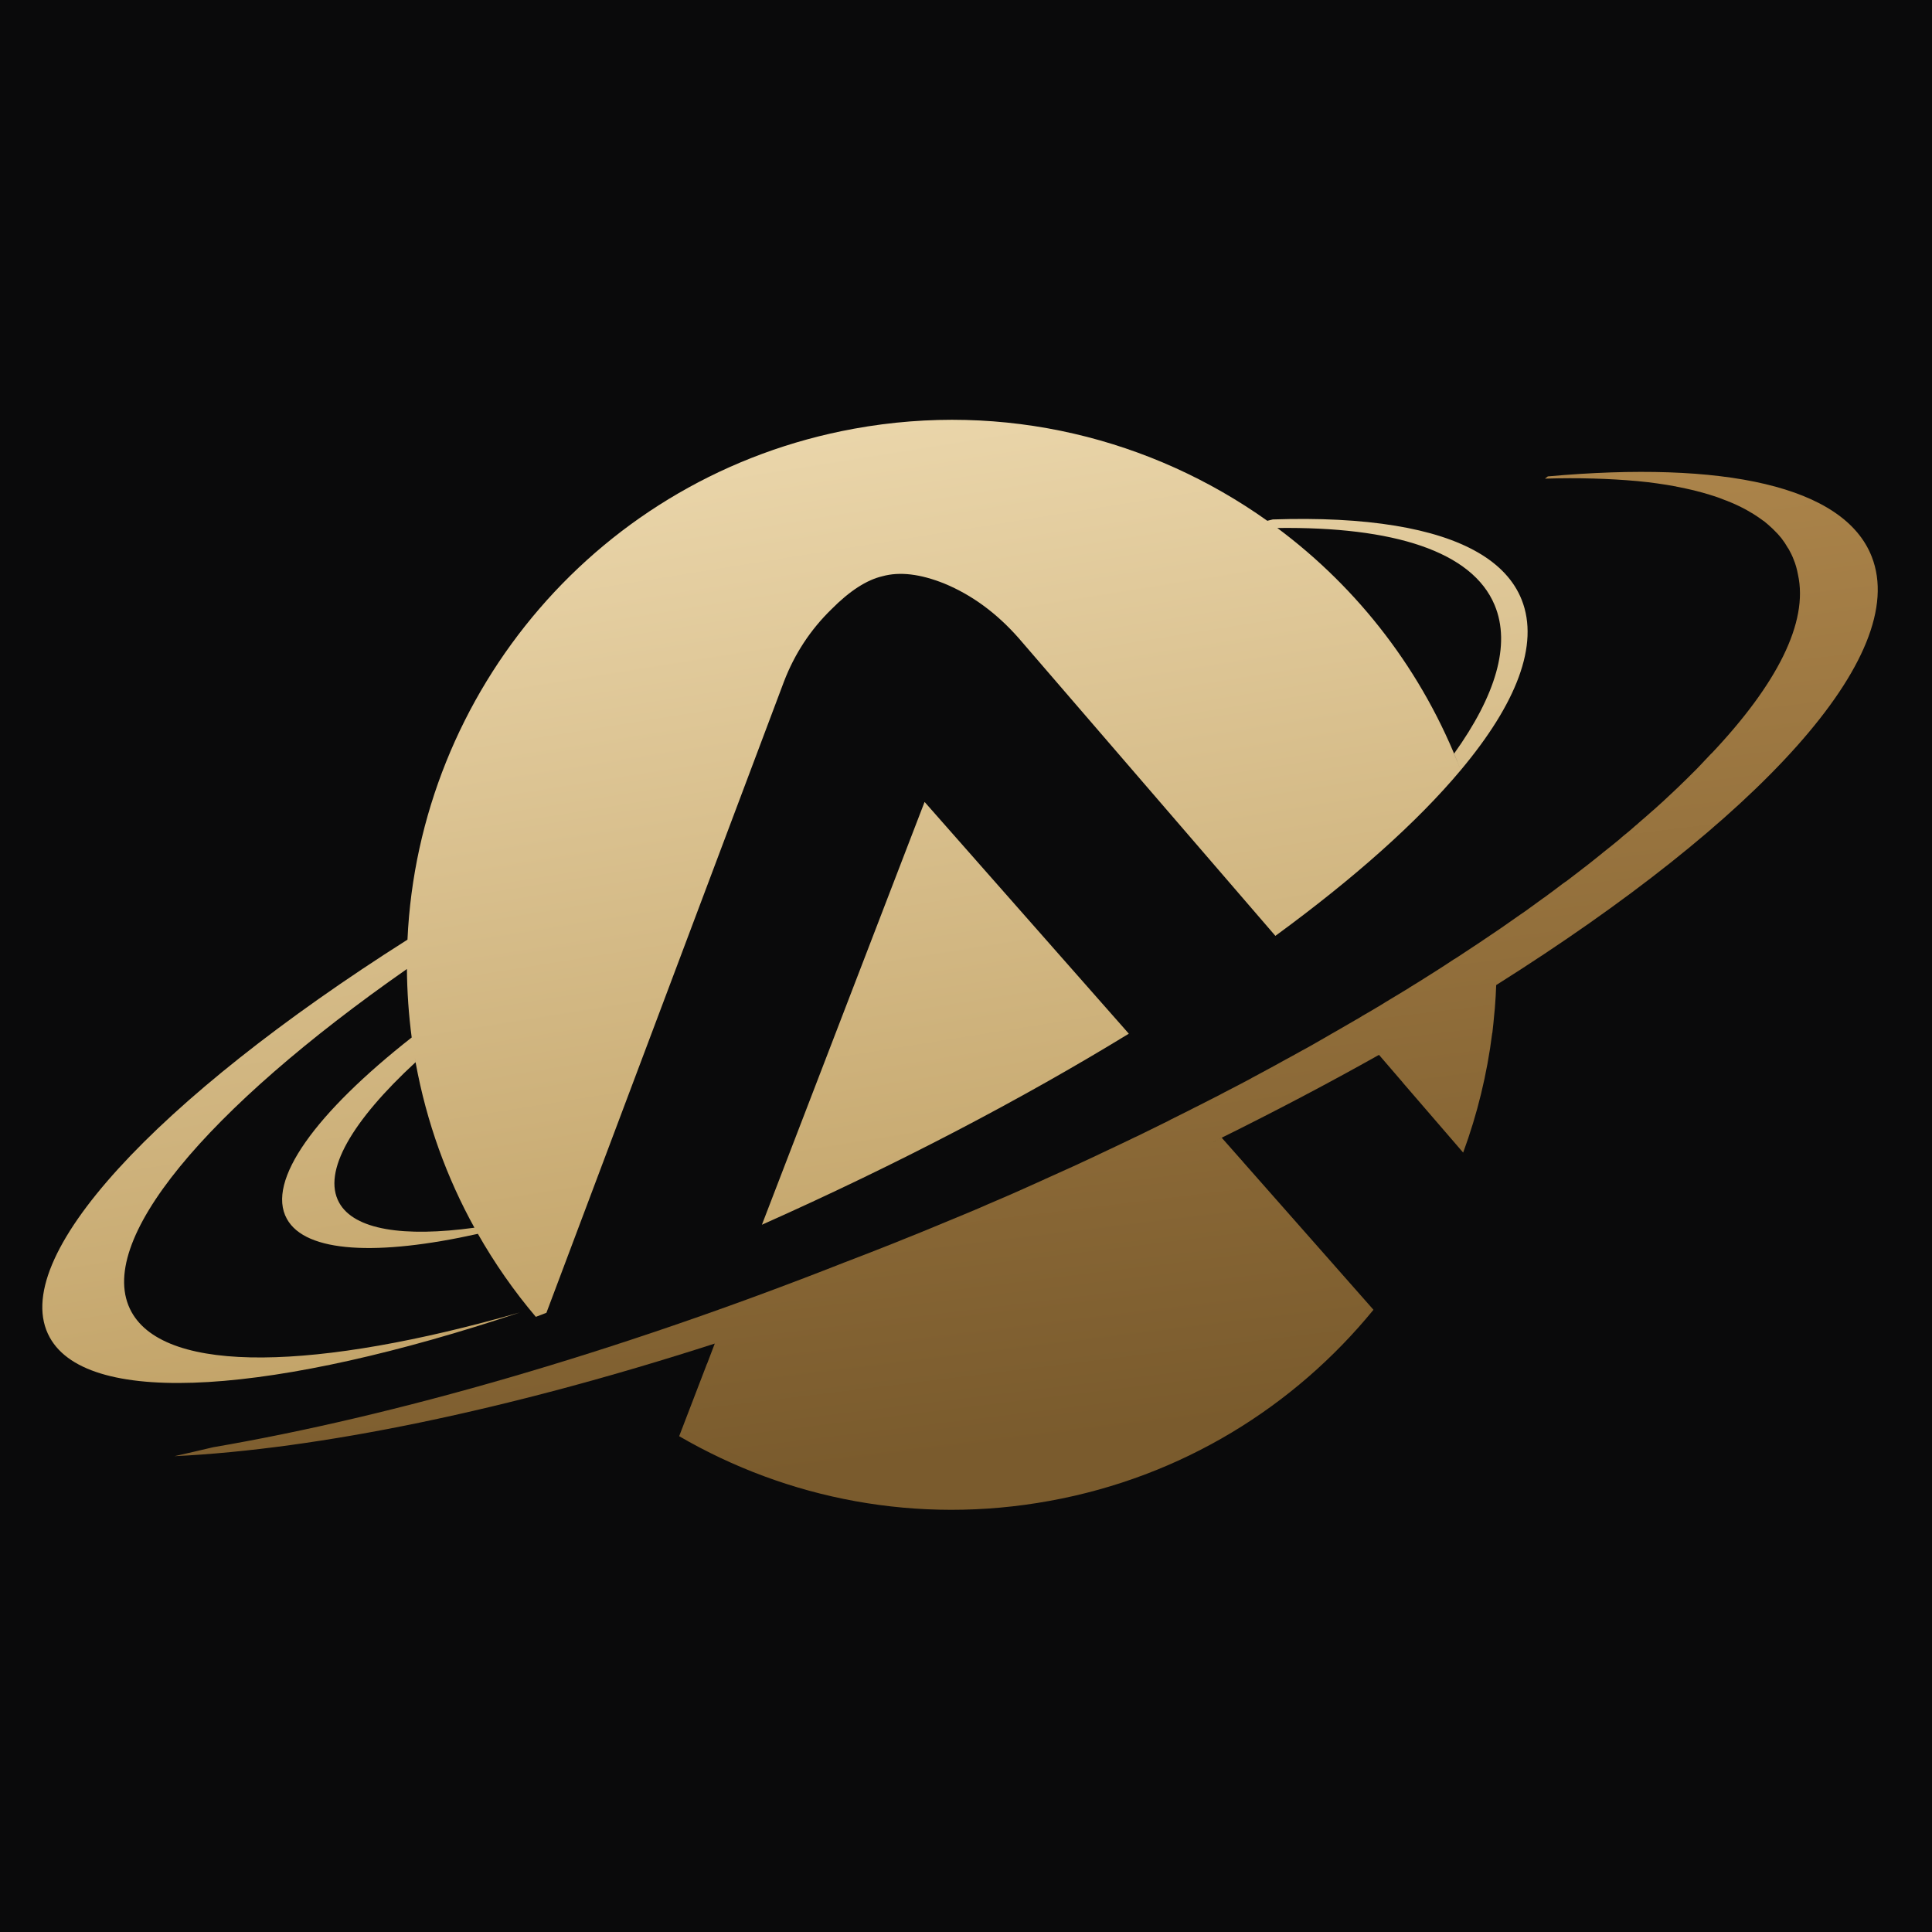
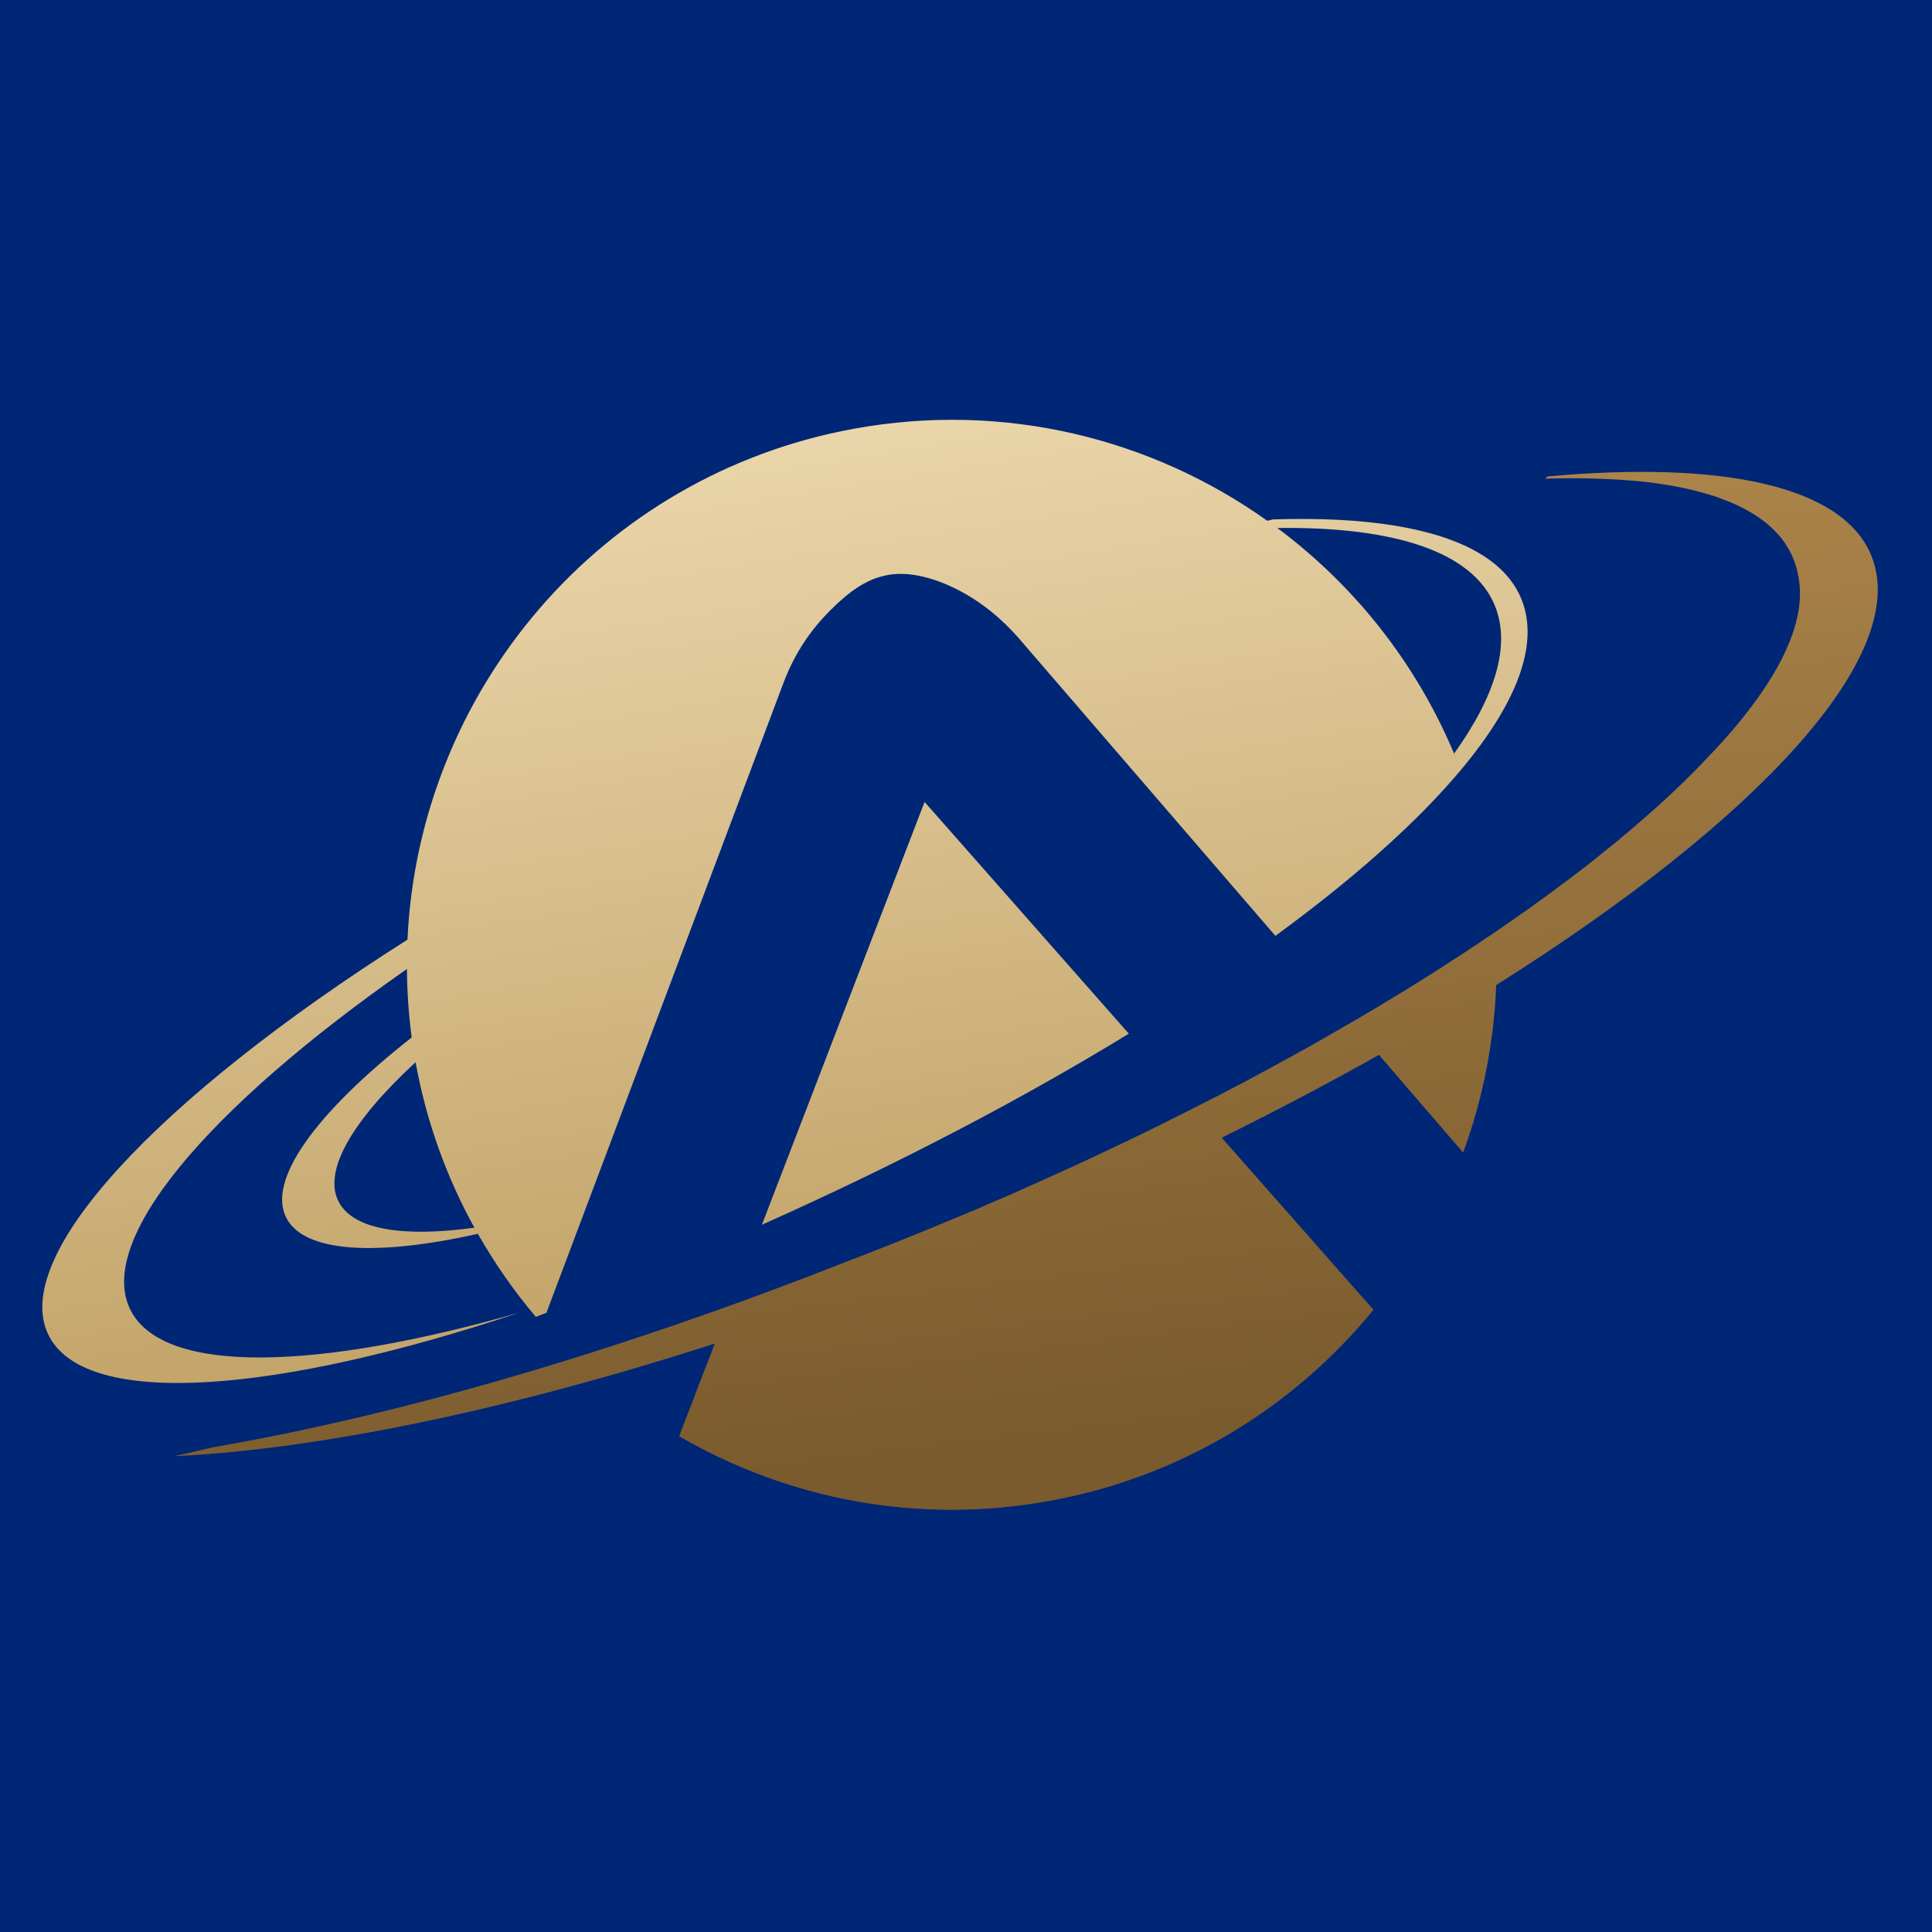
<svg xmlns="http://www.w3.org/2000/svg" viewBox="0 0 64 64">
  <defs>
    <linearGradient id="fv-hi" x1="0" y1="0" x2="0.25" y2="1">
      <stop offset="0" stop-color="#F0DDB4" />
      <stop offset="1" stop-color="#C2A368" />
    </linearGradient>
    <linearGradient id="fv-lo" x1="0" y1="0" x2="0.2" y2="1">
      <stop offset="0" stop-color="#B58C50" />
      <stop offset="1" stop-color="#7A5B2D" />
    </linearGradient>
  </defs>
-   <rect width="64" height="64" fill="#0a0a0b" />
+   <rect width="64" height="64" fill="#002676" />
  <g transform="translate(-14.585 1.831) scale(0.1694)">
    <path d="M178.87 229.27 C178.89 229.30 178.91 229.33 178.92 229.36 C173.48 219.53 169.51 208.67 167.38 197.00 C167.32 196.68 167.29 196.36 167.23 196.04 C167.28 196.33 167.31 196.62 167.37 196.90 C154.99 208.33 149.06 218.30 152.42 224.37 C155.37 229.70 165.05 231.16 178.87 229.27 M383.67 106.49 L383.67 106.49 C387.15 115.29 382.63 126.81 371.74 139.80 C371.33 138.71 370.88 137.65 370.43 136.58 C378.56 125.24 381.60 115.26 378.38 107.53 C374.00 97.01 358.62 92.15 335.88 92.44 C351.76 104.27 364.39 120.53 371.74 139.80 C363.27 149.92 350.93 160.92 335.50 172.20 L285.28 113.95 C281.00 109.10 276.17 105.54 270.75 103.30 C266.05 101.42 262.02 100.94 258.64 101.88 C255.56 102.60 252.23 104.76 248.70 108.32 C244.59 112.32 241.50 117.03 239.42 122.43 L192.95 245.91 C192.26 246.17 191.56 246.46 190.88 246.70 C186.62 241.68 182.82 236.23 179.52 230.42 C179.53 230.44 179.54 230.45 179.54 230.47 C159.97 234.83 145.87 234.19 142.20 227.55 C138.06 220.10 147.94 206.74 166.60 192.07 C166.61 192.13 166.63 192.19 166.63 192.25 C166.02 187.70 165.71 183.16 165.67 178.68 C126.52 206.02 104.30 232.16 111.82 245.75 C118.61 258.02 148.16 257.17 187.76 245.84 C140.27 261.72 103.49 264.61 95.83 250.73 C87.31 235.37 116.82 203.99 165.78 172.94 C167.98 124.45 203.30 82.12 253.09 73.03 C282.53 67.66 311.32 74.96 333.92 91.03 C334.28 90.94 334.64 90.85 334.99 90.77 C344.05 90.46 352.12 90.87 358.97 92.00 C371.98 94.14 380.66 98.90 383.67 106.49 M235.09 228.69 C261.64 216.86 285.92 204.13 306.84 191.33 L266.90 146.01 Z" fill="url(#fv-hi)" fill-rule="evenodd" />
    <path d="M372.22 214.58 C374.98 207.09 376.89 199.27 377.90 191.22 L377.91 191.21 C377.92 191.21 377.92 191.21 377.92 191.21 C377.94 191.07 377.95 190.94 377.97 190.81 C378.09 189.83 378.18 188.84 378.27 187.86 C378.32 187.34 378.38 186.81 378.42 186.29 C378.54 184.81 378.63 183.32 378.68 181.84 L378.67 181.83 C429.84 149.60 459.76 117.44 452.11 98.03 C446.67 84.19 423.10 79.27 388.78 82.35 L388.21 82.79 L388.22 82.79 C391.48 82.69 394.62 82.68 397.61 82.77 L397.68 82.77 C400.66 82.85 403.49 83.02 406.16 83.26 C406.22 83.27 406.25 83.27 406.30 83.27 C408.95 83.52 411.45 83.88 413.84 84.32 C413.88 84.35 413.94 84.35 413.99 84.36 C415.15 84.59 416.28 84.83 417.38 85.09 C417.41 85.09 417.42 85.11 417.48 85.12 C418.52 85.38 419.55 85.66 420.51 85.96 C420.60 85.98 420.65 86.01 420.72 86.03 C421.70 86.32 422.64 86.67 423.53 87.03 C423.61 87.06 423.71 87.09 423.81 87.13 C424.65 87.46 425.45 87.81 426.21 88.18 C426.29 88.21 426.34 88.24 426.42 88.28 C427.20 88.66 427.97 89.09 428.67 89.52 C428.79 89.57 428.88 89.64 428.99 89.71 C429.67 90.14 430.28 90.55 430.87 91.00 C430.92 91.03 430.97 91.07 431.04 91.10 C431.65 91.58 432.20 92.09 432.75 92.60 C432.85 92.70 432.94 92.80 433.07 92.92 C433.56 93.39 434.01 93.89 434.44 94.42 C434.47 94.47 434.49 94.49 434.52 94.53 C434.95 95.09 435.33 95.65 435.68 96.28 C435.77 96.39 435.86 96.54 435.94 96.68 C436.27 97.27 436.58 97.90 436.83 98.56 C437.23 99.51 437.50 100.51 437.69 101.54 C439.77 110.89 433.58 122.99 420.79 136.53 C420.78 136.53 420.77 136.53 420.75 136.54 C419.98 137.37 419.19 138.21 418.35 139.08 C418.20 139.23 418.07 139.38 417.92 139.53 C417.24 140.22 416.51 140.95 415.80 141.64 C415.61 141.82 415.40 142.03 415.19 142.23 C414.43 142.97 413.63 143.75 412.81 144.50 C412.71 144.59 412.60 144.68 412.52 144.77 C411.59 145.66 410.60 146.55 409.63 147.42 C409.49 147.53 409.39 147.64 409.24 147.75 C408.39 148.52 407.53 149.26 406.65 150.01 C406.41 150.23 406.19 150.45 405.94 150.63 C405.10 151.39 404.20 152.14 403.29 152.86 C403.15 153.00 403.00 153.14 402.82 153.29 C401.74 154.16 400.64 155.09 399.49 155.97 C399.39 156.06 399.30 156.15 399.21 156.21 C398.22 157.00 397.21 157.82 396.15 158.64 C395.88 158.82 395.60 159.05 395.33 159.27 C394.39 159.99 393.40 160.73 392.47 161.46 C392.21 161.62 391.99 161.80 391.76 161.95 C390.53 162.88 389.31 163.81 388.05 164.72 C388.02 164.73 388.02 164.73 388.00 164.74 C386.79 165.63 385.56 166.52 384.32 167.41 C384.02 167.60 383.71 167.81 383.41 168.03 C382.39 168.76 381.35 169.46 380.29 170.21 C380.02 170.40 379.73 170.59 379.43 170.81 C376.80 172.60 374.07 174.43 371.28 176.25 C370.97 176.46 370.64 176.67 370.30 176.86 C369.20 177.60 368.10 178.31 366.95 179.04 C366.60 179.27 366.25 179.48 365.92 179.69 C364.51 180.59 363.10 181.48 361.64 182.36 C361.64 182.37 361.62 182.38 361.61 182.40 C360.10 183.30 358.61 184.22 357.09 185.13 C356.75 185.34 356.39 185.56 356.04 185.78 C354.87 186.47 353.71 187.18 352.49 187.86 C352.09 188.13 351.67 188.38 351.24 188.61 C349.90 189.40 348.55 190.17 347.16 190.97 C346.99 191.08 346.79 191.18 346.61 191.28 C345.03 192.19 343.46 193.11 341.85 194.01 C341.48 194.20 341.13 194.39 340.76 194.60 C339.51 195.30 338.26 195.99 336.97 196.68 C336.52 196.94 336.04 197.21 335.57 197.46 C334.26 198.18 332.93 198.88 331.59 199.61 C331.26 199.78 330.95 199.94 330.63 200.14 C328.97 201.01 327.30 201.91 325.61 202.76 C325.26 202.96 324.92 203.11 324.58 203.31 C323.21 203.99 321.85 204.71 320.48 205.40 C319.97 205.65 319.45 205.90 318.93 206.18 C317.63 206.82 316.30 207.51 314.97 208.16 C314.56 208.41 314.11 208.61 313.70 208.81 C311.95 209.67 310.21 210.53 308.45 211.39 C308.13 211.51 307.84 211.68 307.55 211.81 C306.08 212.53 304.61 213.21 303.10 213.93 C302.55 214.20 302.01 214.45 301.47 214.70 C300.13 215.35 298.79 215.96 297.42 216.60 C296.92 216.82 296.44 217.06 295.95 217.28 C294.12 218.11 292.30 218.94 290.45 219.76 C290.27 219.87 290.08 219.94 289.87 220.03 C288.25 220.76 286.59 221.49 284.94 222.24 C284.36 222.48 283.79 222.73 283.23 222.99 C281.85 223.58 280.47 224.17 279.11 224.76 C278.55 225.01 277.97 225.25 277.42 225.50 C275.53 226.29 273.65 227.09 271.73 227.87 C268.31 229.31 264.90 230.69 261.49 232.05 C261.47 232.07 261.46 232.07 261.41 232.09 C258.06 233.44 254.68 234.73 251.34 236.02 C251.29 236.05 251.27 236.05 251.23 236.06 C206.02 253.88 163.09 266.15 127.78 272.20 C125.22 272.81 122.69 273.39 120.20 273.95 C148.34 272.59 185.16 265.06 225.86 251.93 L225.86 251.92 L225.87 251.93 L225.87 251.93 L224.36 255.90 L224.34 255.90 L225.84 251.99 L218.91 270.04 C240.03 282.32 265.43 287.42 291.35 282.69 C317.25 277.99 339.22 264.24 354.68 245.32 L325.01 211.68 L329.22 216.44 L329.21 216.45 L325.01 211.68 C324.91 211.72 324.81 211.77 324.72 211.82 L322.72 212.81 L324.73 211.81 C335.56 206.45 345.93 201.00 355.76 195.47 L360.42 200.88 L360.41 200.89 Z" fill="url(#fv-lo)" fill-rule="evenodd" />
  </g>
</svg>
